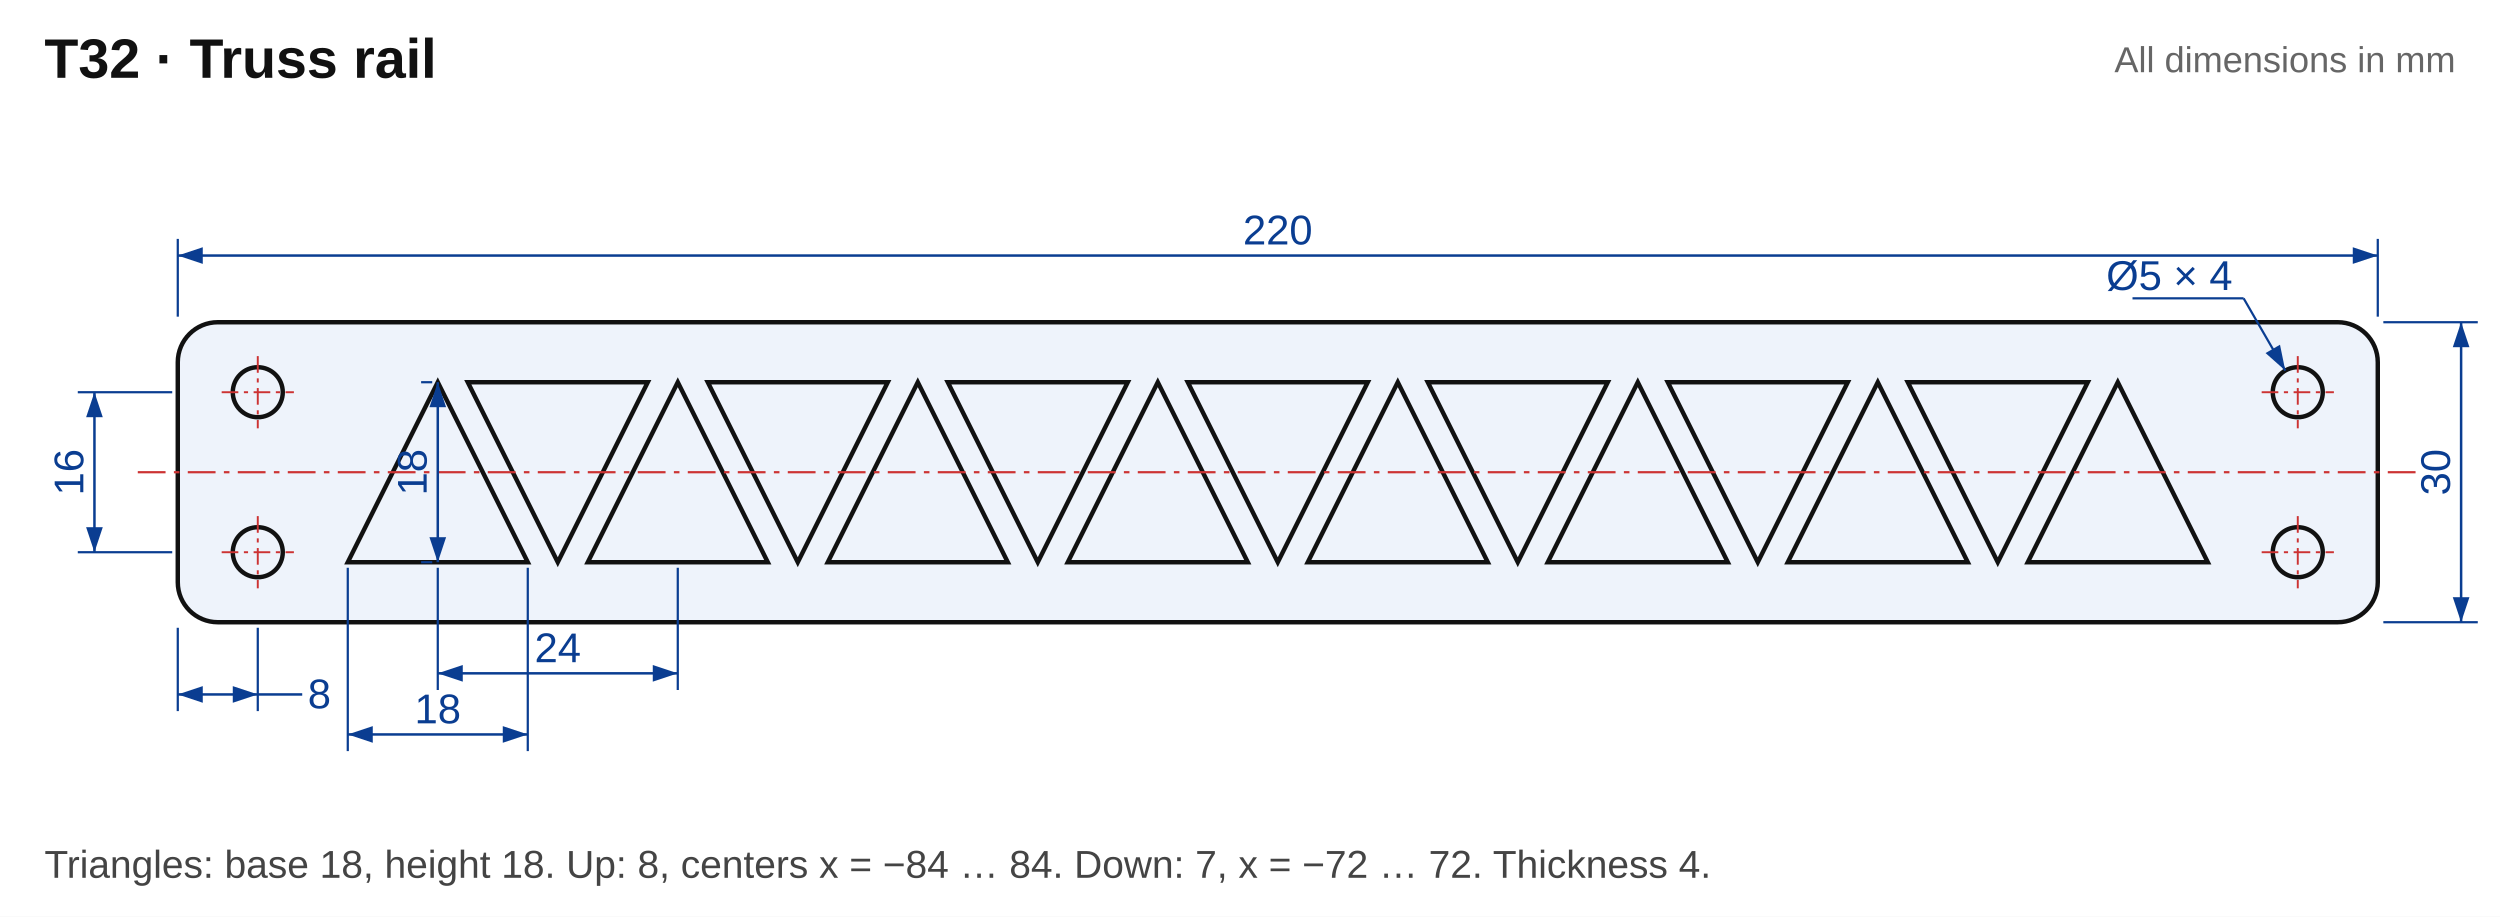
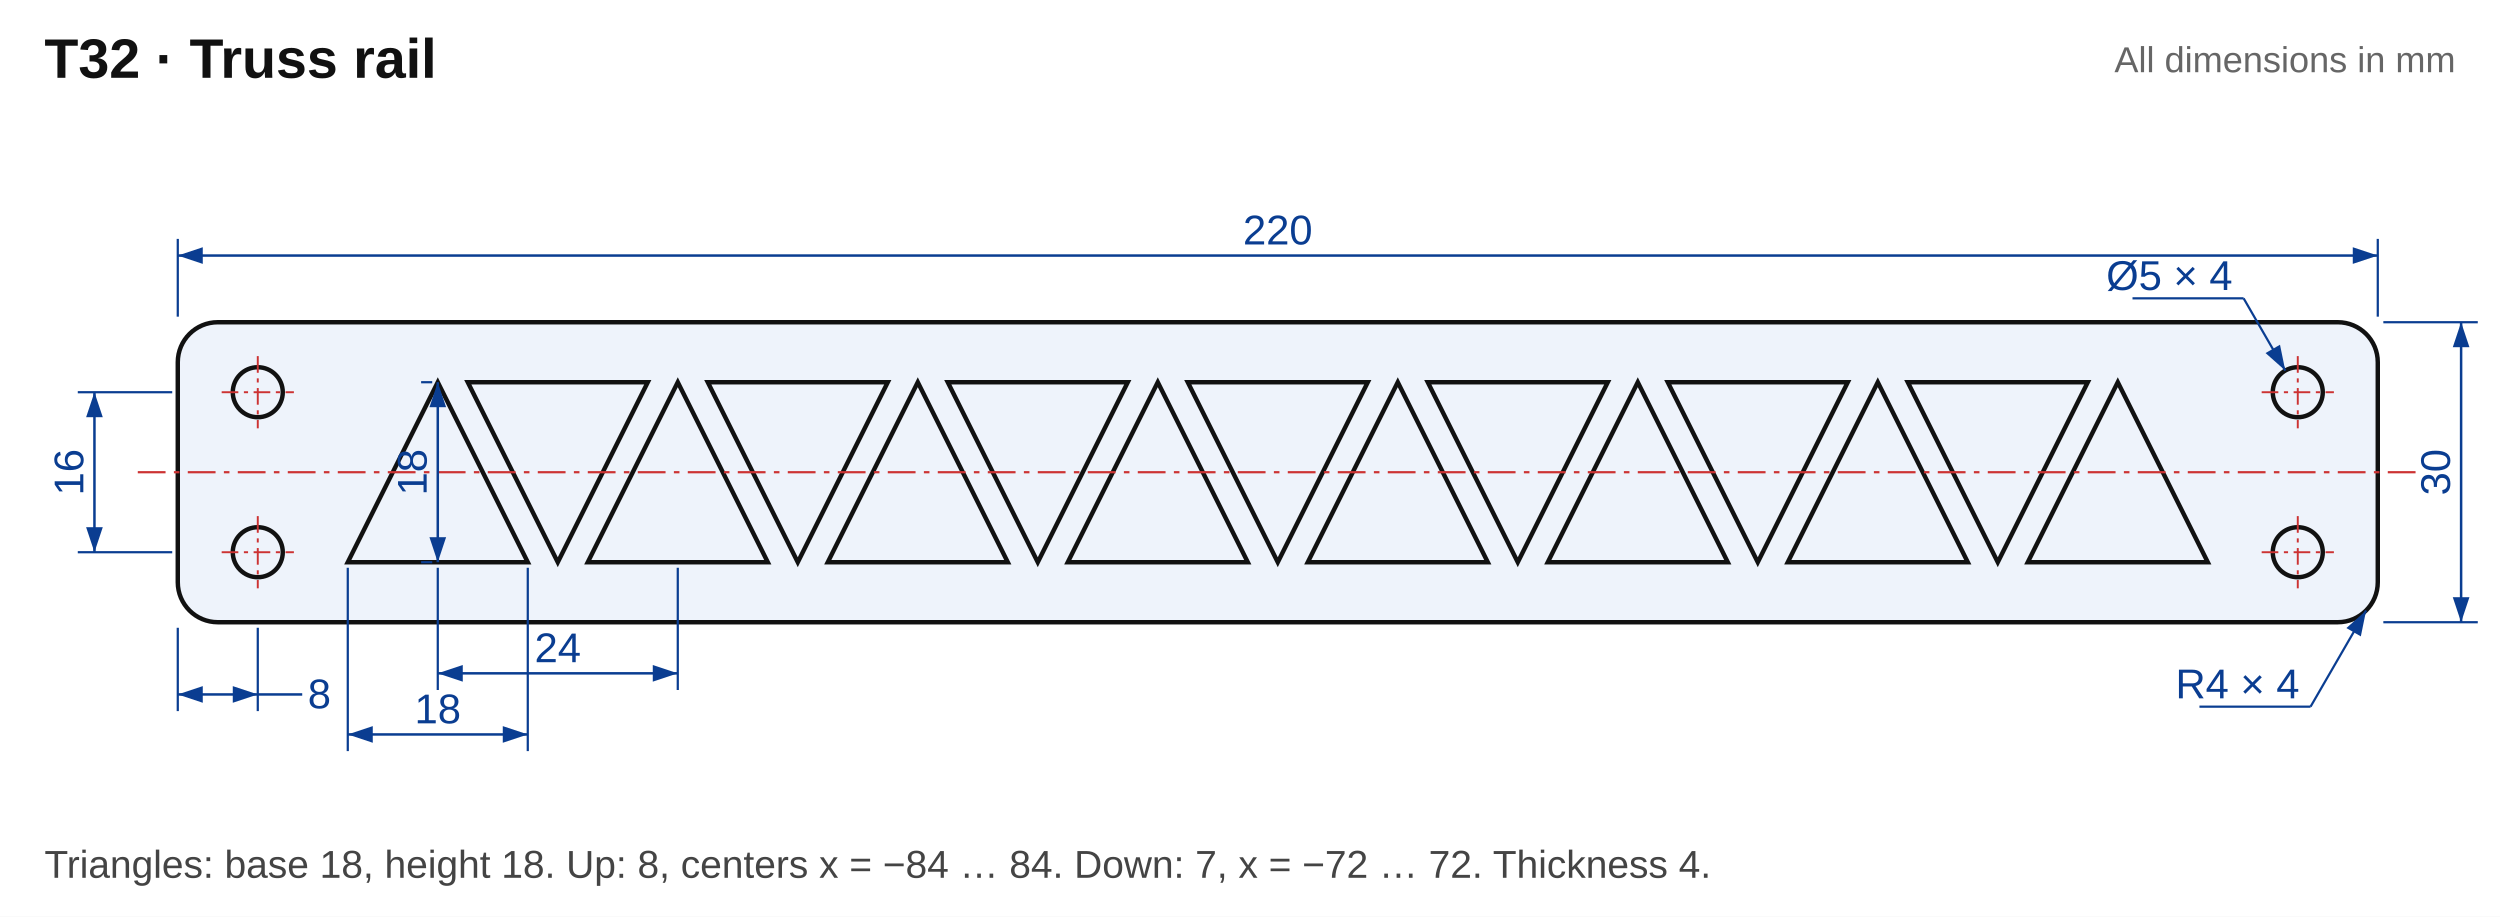
<svg xmlns="http://www.w3.org/2000/svg" viewBox="0 0 900 330" width="900" height="330">
  <rect width="100%" height="100%" fill="white" />
  <text x="16" y="28" font-size="20" font-weight="bold" font-family="Arial,Helvetica,sans-serif" fill="#111">T32 · Truss rail</text>
  <text x="884" y="26" font-size="13" text-anchor="end" font-family="Arial,Helvetica,sans-serif" fill="#666">All dimensions in mm</text>
  <rect x="64.0" y="116.0" width="792.0" height="108.0" rx="14.4" fill="#eef3fb" stroke="#111" stroke-width="1.6" />
  <polygon points="125.2,202.4 190.0,202.4 157.6,137.6" fill="none" stroke="#111" stroke-width="1.6" />
  <polygon points="211.6,202.4 276.4,202.4 244.0,137.6" fill="none" stroke="#111" stroke-width="1.6" />
  <polygon points="298.0,202.4 362.8,202.4 330.4,137.6" fill="none" stroke="#111" stroke-width="1.6" />
  <polygon points="384.4,202.4 449.2,202.4 416.8,137.6" fill="none" stroke="#111" stroke-width="1.6" />
  <polygon points="470.8,202.4 535.6,202.4 503.2,137.6" fill="none" stroke="#111" stroke-width="1.6" />
  <polygon points="557.2,202.4 622.0,202.4 589.6,137.6" fill="none" stroke="#111" stroke-width="1.6" />
  <polygon points="643.6,202.4 708.4,202.4 676.0,137.6" fill="none" stroke="#111" stroke-width="1.6" />
  <polygon points="730.0,202.4 794.8,202.4 762.4,137.6" fill="none" stroke="#111" stroke-width="1.6" />
  <polygon points="168.4,137.6 233.2,137.6 200.8,202.4" fill="none" stroke="#111" stroke-width="1.6" />
  <polygon points="254.8,137.6 319.6,137.6 287.2,202.4" fill="none" stroke="#111" stroke-width="1.6" />
  <polygon points="341.2,137.6 406.0,137.6 373.6,202.4" fill="none" stroke="#111" stroke-width="1.6" />
  <polygon points="427.6,137.6 492.4,137.6 460.0,202.4" fill="none" stroke="#111" stroke-width="1.6" />
  <polygon points="514.0,137.6 578.8,137.6 546.4,202.4" fill="none" stroke="#111" stroke-width="1.6" />
  <polygon points="600.4,137.6 665.2,137.6 632.8,202.4" fill="none" stroke="#111" stroke-width="1.6" />
  <polygon points="686.8,137.6 751.6,137.6 719.2,202.4" fill="none" stroke="#111" stroke-width="1.6" />
  <circle cx="92.8" cy="198.8" r="9.0" fill="none" stroke="#111" stroke-width="1.6" />
  <g stroke="#c33" stroke-width="0.7" stroke-dasharray="6 2 1.5 2">
    <line x1="79.8" y1="198.8" x2="105.8" y2="198.8" />
    <line x1="92.8" y1="185.8" x2="92.8" y2="211.8" />
  </g>
  <circle cx="92.8" cy="141.2" r="9.0" fill="none" stroke="#111" stroke-width="1.6" />
  <g stroke="#c33" stroke-width="0.7" stroke-dasharray="6 2 1.5 2">
    <line x1="79.8" y1="141.2" x2="105.8" y2="141.2" />
    <line x1="92.8" y1="128.2" x2="92.8" y2="154.2" />
  </g>
  <circle cx="827.2" cy="198.8" r="9.0" fill="none" stroke="#111" stroke-width="1.6" />
  <g stroke="#c33" stroke-width="0.7" stroke-dasharray="6 2 1.5 2">
    <line x1="814.2" y1="198.8" x2="840.2" y2="198.8" />
    <line x1="827.2" y1="185.8" x2="827.2" y2="211.8" />
  </g>
  <circle cx="827.2" cy="141.2" r="9.0" fill="none" stroke="#111" stroke-width="1.6" />
  <g stroke="#c33" stroke-width="0.7" stroke-dasharray="6 2 1.5 2">
    <line x1="814.2" y1="141.2" x2="840.2" y2="141.2" />
    <line x1="827.2" y1="128.2" x2="827.2" y2="154.2" />
  </g>
  <line x1="49.6" y1="170.0" x2="870.4" y2="170.0" stroke="#c33" stroke-width="0.8" stroke-dasharray="10 3 2 3" />
  <line x1="64.0" y1="114.0" x2="64.0" y2="86.0" stroke="#0a3d91" stroke-width="0.8" />
  <line x1="856.0" y1="114.0" x2="856.0" y2="86.0" stroke="#0a3d91" stroke-width="0.8" />
  <line x1="64.0" y1="92.0" x2="856.0" y2="92.0" stroke="#0a3d91" stroke-width="0.9" />
  <polygon points="64.0,92.0 73.0,89.0 73.0,95.0" fill="#0a3d91" />
  <polygon points="856.0,92.0 847.0,95.0 847.0,89.0" fill="#0a3d91" />
  <text x="460.0" y="88.0" font-size="15" font-family="Arial,Helvetica,sans-serif" text-anchor="middle" fill="#0a3d91">220</text>
  <line x1="858.0" y1="224.0" x2="892.0" y2="224.0" stroke="#0a3d91" stroke-width="0.8" />
  <line x1="858.0" y1="116.0" x2="892.0" y2="116.0" stroke="#0a3d91" stroke-width="0.8" />
  <line x1="886.0" y1="224.0" x2="886.0" y2="116.0" stroke="#0a3d91" stroke-width="0.9" />
  <polygon points="886.0,224.0 883.0,215.0 889.0,215.0" fill="#0a3d91" />
  <polygon points="886.0,116.0 889.0,125.0 883.0,125.0" fill="#0a3d91" />
  <text x="882.0" y="170.0" font-size="15" font-family="Arial,Helvetica,sans-serif" text-anchor="middle" fill="#0a3d91" transform="rotate(-90.0 882.0 170.0)">30</text>
  <line x1="157.6" y1="204.4" x2="157.6" y2="248.4" stroke="#0a3d91" stroke-width="0.8" />
  <line x1="244.0" y1="204.4" x2="244.0" y2="248.4" stroke="#0a3d91" stroke-width="0.8" />
  <line x1="157.6" y1="242.4" x2="244.0" y2="242.4" stroke="#0a3d91" stroke-width="0.9" />
  <polygon points="157.6,242.4 166.6,239.4 166.6,245.4" fill="#0a3d91" />
  <polygon points="244.0,242.4 235.0,245.4 235.0,239.4" fill="#0a3d91" />
  <text x="200.8" y="238.4" font-size="15" font-family="Arial,Helvetica,sans-serif" text-anchor="middle" fill="#0a3d91">24</text>
  <line x1="125.2" y1="204.4" x2="125.2" y2="270.4" stroke="#0a3d91" stroke-width="0.8" />
  <line x1="190.0" y1="204.4" x2="190.0" y2="270.4" stroke="#0a3d91" stroke-width="0.8" />
  <line x1="125.2" y1="264.4" x2="190.0" y2="264.4" stroke="#0a3d91" stroke-width="0.9" />
  <polygon points="125.2,264.4 134.2,261.4 134.2,267.4" fill="#0a3d91" />
  <polygon points="190.0,264.4 181.0,267.4 181.0,261.4" fill="#0a3d91" />
  <text x="157.6" y="260.4" font-size="15" font-family="Arial,Helvetica,sans-serif" text-anchor="middle" fill="#0a3d91">18</text>
  <line x1="155.6" y1="202.4" x2="151.6" y2="202.4" stroke="#0a3d91" stroke-width="0.8" />
  <line x1="155.6" y1="137.6" x2="151.6" y2="137.6" stroke="#0a3d91" stroke-width="0.8" />
  <line x1="157.6" y1="202.4" x2="157.6" y2="137.6" stroke="#0a3d91" stroke-width="0.9" />
  <polygon points="157.6,202.4 154.6,193.4 160.6,193.4" fill="#0a3d91" />
  <polygon points="157.6,137.6 160.6,146.6 154.6,146.6" fill="#0a3d91" />
  <text x="153.6" y="170.0" font-size="15" font-family="Arial,Helvetica,sans-serif" text-anchor="middle" fill="#0a3d91" transform="rotate(-90.0 153.6 170.0)">18</text>
  <line x1="64.0" y1="226.0" x2="64.0" y2="256.0" stroke="#0a3d91" stroke-width="0.8" />
  <line x1="92.8" y1="226.0" x2="92.8" y2="256.0" stroke="#0a3d91" stroke-width="0.8" />
  <line x1="64.0" y1="250.0" x2="92.8" y2="250.0" stroke="#0a3d91" stroke-width="0.9" />
  <polygon points="64.0,250.0 73.0,247.0 73.0,253.0" fill="#0a3d91" />
  <polygon points="92.8,250.0 83.8,253.0 83.8,247.0" fill="#0a3d91" />
  <line x1="92.8" y1="250.0" x2="108.8" y2="250.0" stroke="#0a3d91" stroke-width="0.9" />
  <text x="110.8" y="255.0" font-size="15" font-family="Arial,Helvetica,sans-serif" text-anchor="start" fill="#0a3d91">8</text>
  <line x1="62.0" y1="198.8" x2="28.0" y2="198.8" stroke="#0a3d91" stroke-width="0.8" />
  <line x1="62.0" y1="141.2" x2="28.0" y2="141.2" stroke="#0a3d91" stroke-width="0.8" />
  <line x1="34.0" y1="198.8" x2="34.0" y2="141.2" stroke="#0a3d91" stroke-width="0.9" />
  <polygon points="34.0,198.8 31.0,189.8 37.0,189.8" fill="#0a3d91" />
  <polygon points="34.0,141.2 37.0,150.2 31.0,150.2" fill="#0a3d91" />
  <text x="30.0" y="170.0" font-size="15" font-family="Arial,Helvetica,sans-serif" text-anchor="middle" fill="#0a3d91" transform="rotate(-90.0 30.0 170.0)">16</text>
  <line x1="822.7" y1="133.4" x2="807.7" y2="107.4" stroke="#0a3d91" stroke-width="0.8" />
  <polygon points="822.7,133.4 815.6,127.1 820.8,124.1" fill="#0a3d91" />
  <line x1="807.7" y1="107.4" x2="767.7" y2="107.4" stroke="#0a3d91" stroke-width="0.8" />
  <text x="803.7" y="104.4" font-size="15" font-family="Arial,Helvetica,sans-serif" text-anchor="end" fill="#0a3d91">Ø5 × 4</text>
+   <line x1="851.8" y1="219.8" x2="831.8" y2="254.4" stroke="#0a3d91" stroke-width="0.8" />
+   <polygon points="851.8,219.8 849.9,229.1 844.7,226.1" fill="#0a3d91" />
+   <line x1="831.8" y1="254.4" x2="791.8" y2="254.4" stroke="#0a3d91" stroke-width="0.8" />
+   <text x="827.8" y="251.4" font-size="15" font-family="Arial,Helvetica,sans-serif" text-anchor="end" fill="#0a3d91">R4 × 4</text>
  <text x="16" y="316" font-size="14" font-family="Arial,Helvetica,sans-serif" fill="#444">Triangles: base 18, height 18. Up: 8, centers x = −84 … 84. Down: 7, x = −72 … 72. Thickness 4.</text>
</svg>
